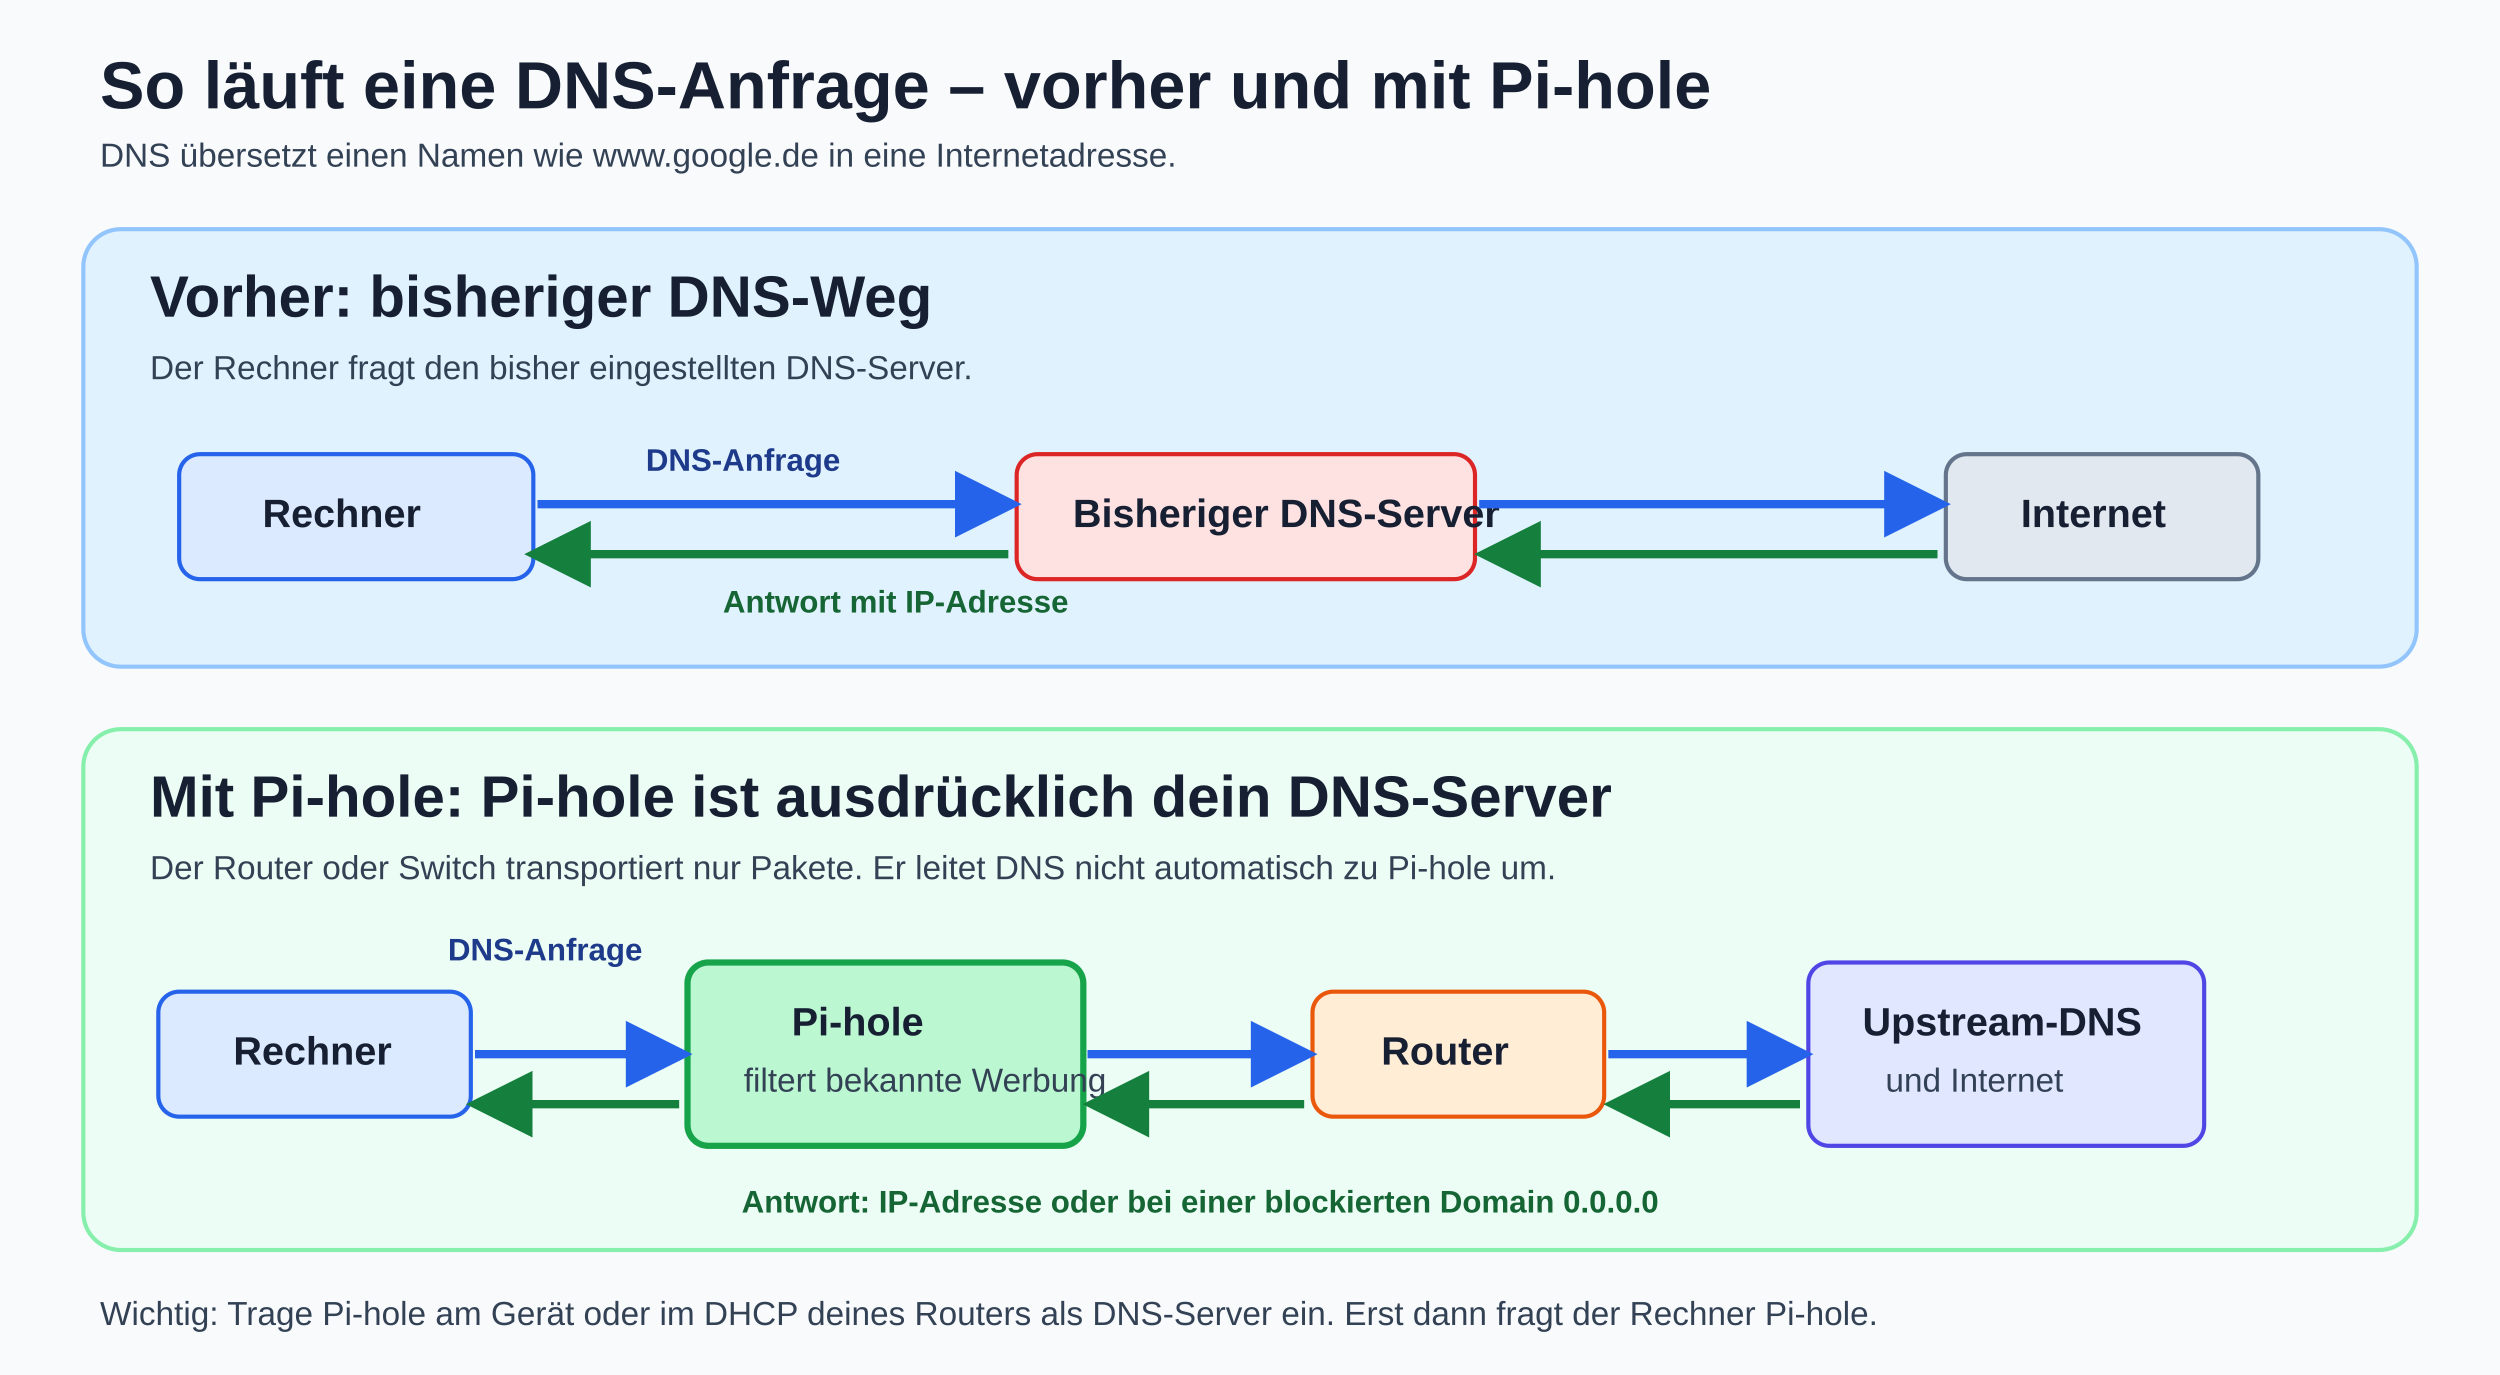
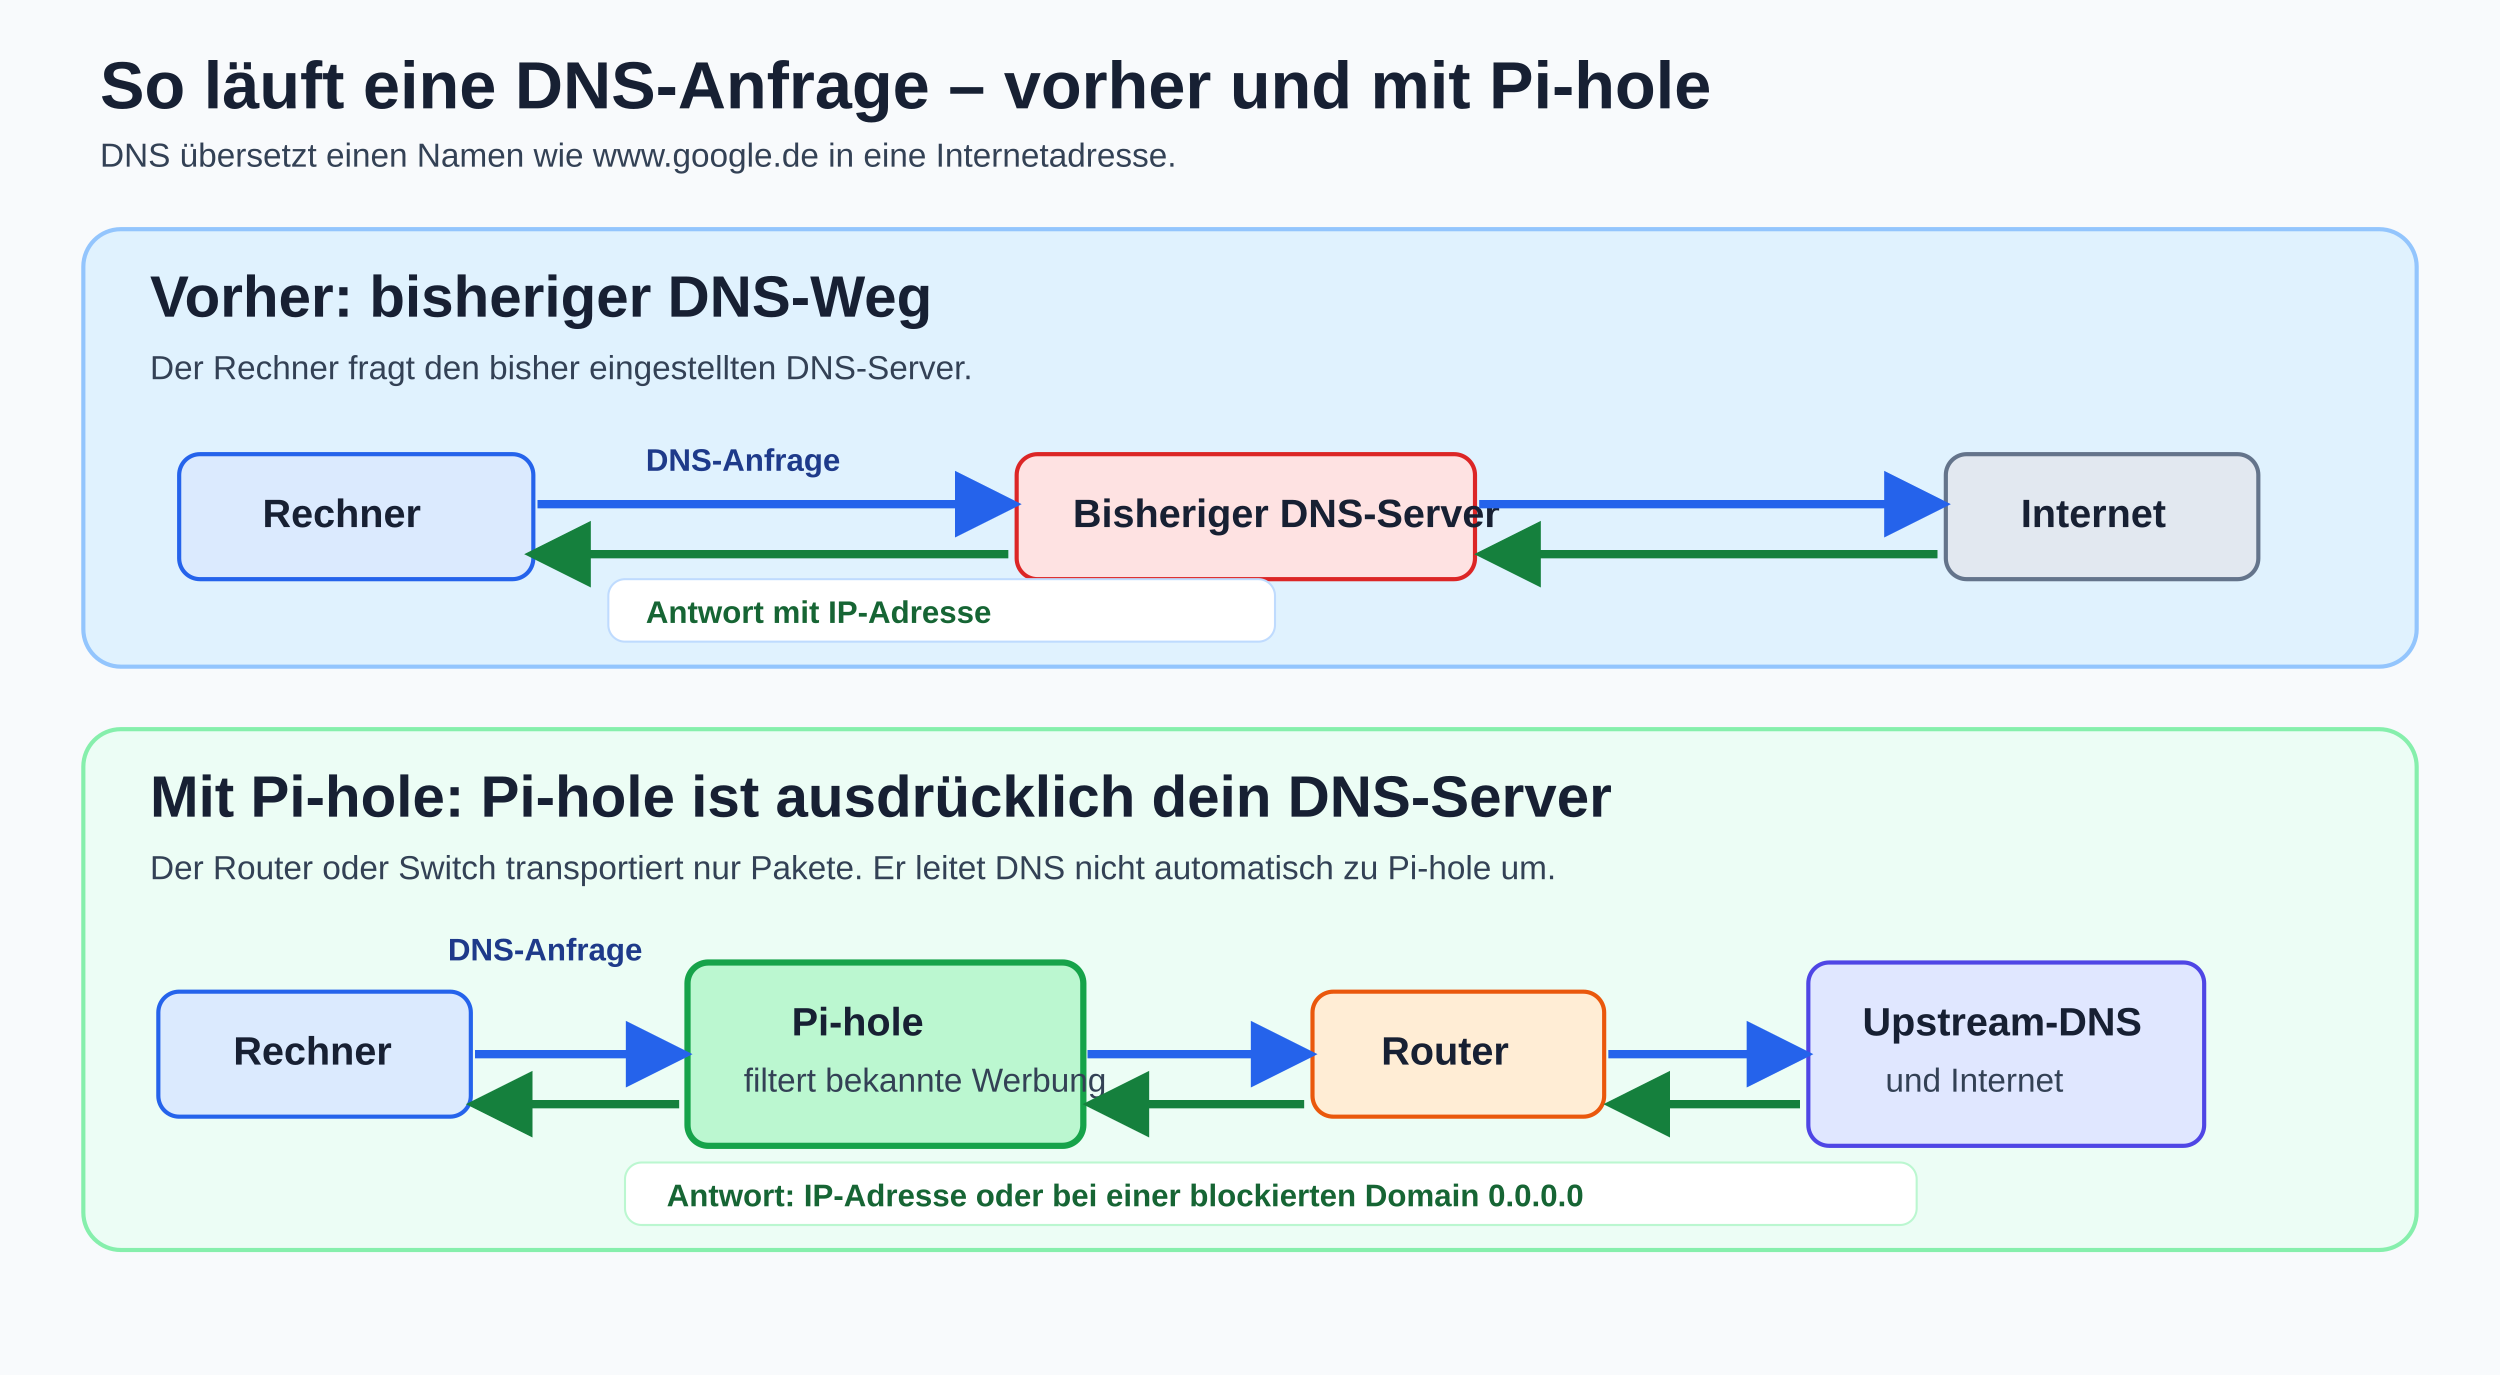
<svg xmlns="http://www.w3.org/2000/svg" width="1200" height="660" viewBox="0 0 1200 660" role="img" aria-labelledby="title desc">
  <defs>
    <marker id="blueArrow" viewBox="0 0 10 10" refX="8" refY="5" markerWidth="8" markerHeight="8" orient="auto">
      <path d="M0 0L10 5L0 10Z" fill="#2563eb" />
    </marker>
    <marker id="greenArrow" viewBox="0 0 10 10" refX="8" refY="5" markerWidth="8" markerHeight="8" orient="auto">
      <path d="M0 0L10 5L0 10Z" fill="#15803d" />
    </marker>
    <style>
      .heading { font: 700 32px Arial, sans-serif; fill: #172033; }
      .panelTitle { font: 700 28px Arial, sans-serif; fill: #172033; }
      .label { font: 700 19px Arial, sans-serif; fill: #172033; }
      .small { font: 500 16px Arial, sans-serif; fill: #334155; }
      .arrowLabel { font: 600 15px Arial, sans-serif; fill: #1e3a8a; }
      .answerLabel { font: 600 15px Arial, sans-serif; fill: #166534; }
    </style>
  </defs>
  <rect width="1200" height="660" fill="#f8fafc" />
  <text x="48" y="52" class="heading">So läuft eine DNS-Anfrage – vorher und mit Pi-hole</text>
  <text x="48" y="80" class="small">DNS übersetzt einen Namen wie www.google.de in eine Internetadresse.</text>
  <rect x="40" y="110" width="1120" height="210" rx="18" fill="#e0f2fe" stroke="#93c5fd" stroke-width="2" />
  <text x="72" y="152" class="panelTitle">Vorher: bisheriger DNS-Weg</text>
  <text x="72" y="182" class="small">Der Rechner fragt den bisher eingestellten DNS-Server.</text>
  <rect x="86" y="218" width="170" height="60" rx="10" fill="#dbeafe" stroke="#2563eb" stroke-width="2" />
  <text x="126" y="253" class="label">Rechner</text>
  <rect x="488" y="218" width="220" height="60" rx="10" fill="#fee2e2" stroke="#dc2626" stroke-width="2" />
  <text x="515" y="253" class="label">Bisheriger DNS-Server</text>
  <rect x="934" y="218" width="150" height="60" rx="10" fill="#e2e8f0" stroke="#64748b" stroke-width="2" />
  <text x="970" y="253" class="label">Internet</text>
  <path d="M258 242 H484" stroke="#2563eb" stroke-width="4" marker-end="url(#blueArrow)" />
  <text x="310" y="226" class="arrowLabel">DNS-Anfrage</text>
  <path d="M710 242 H930" stroke="#2563eb" stroke-width="4" marker-end="url(#blueArrow)" />
  <path d="M930 266 H714" stroke="#15803d" stroke-width="4" marker-end="url(#greenArrow)" />
  <path d="M484 266 H258" stroke="#15803d" stroke-width="4" marker-end="url(#greenArrow)" />
-   <text x="347" y="294" class="answerLabel">Antwort mit IP-Adresse</text>
+   <rect x="292" y="278" width="320" height="30" rx="8" fill="#ffffff" stroke="#bfdbfe" stroke-width="1" />
+   <text x="310" y="299" class="answerLabel">Antwort mit IP-Adresse</text>
  <rect x="40" y="350" width="1120" height="250" rx="18" fill="#ecfdf5" stroke="#86efac" stroke-width="2" />
  <text x="72" y="392" class="panelTitle">Mit Pi-hole: Pi-hole ist ausdrücklich dein DNS-Server</text>
  <text x="72" y="422" class="small">Der Router oder Switch transportiert nur Pakete. Er leitet DNS nicht automatisch zu Pi-hole um.</text>
  <rect x="76" y="476" width="150" height="60" rx="10" fill="#dbeafe" stroke="#2563eb" stroke-width="2" />
  <text x="112" y="511" class="label">Rechner</text>
  <rect x="330" y="462" width="190" height="88" rx="10" fill="#bbf7d0" stroke="#16a34a" stroke-width="3" />
  <text x="380" y="497" class="label">Pi-hole</text>
  <text x="357" y="524" class="small">filtert bekannte Werbung</text>
  <rect x="630" y="476" width="140" height="60" rx="10" fill="#ffedd5" stroke="#ea580c" stroke-width="2" />
  <text x="663" y="511" class="label">Router</text>
  <rect x="868" y="462" width="190" height="88" rx="10" fill="#e0e7ff" stroke="#4f46e5" stroke-width="2" />
  <text x="894" y="497" class="label">Upstream-DNS</text>
  <text x="905" y="524" class="small">und Internet</text>
  <path d="M228 506 H326" stroke="#2563eb" stroke-width="4" marker-end="url(#blueArrow)" />
  <text x="215" y="461" class="arrowLabel">DNS-Anfrage</text>
  <path d="M522 506 H626" stroke="#2563eb" stroke-width="4" marker-end="url(#blueArrow)" />
  <path d="M772 506 H864" stroke="#2563eb" stroke-width="4" marker-end="url(#blueArrow)" />
  <path d="M864 530 H776" stroke="#15803d" stroke-width="4" marker-end="url(#greenArrow)" />
  <path d="M626 530 H526" stroke="#15803d" stroke-width="4" marker-end="url(#greenArrow)" />
  <path d="M326 530 H230" stroke="#15803d" stroke-width="4" marker-end="url(#greenArrow)" />
-   <text x="356" y="582" class="answerLabel">Antwort: IP-Adresse oder bei einer blockierten Domain 0.0.0.0</text>
-   <text x="48" y="636" class="small">Wichtig: Trage Pi-hole am Gerät oder im DHCP deines Routers als DNS-Server ein. Erst dann fragt der Rechner Pi-hole.</text>
+   <rect x="300" y="558" width="620" height="30" rx="8" fill="#ffffff" stroke="#bbf7d0" stroke-width="1" />
+   <text x="320" y="579" class="answerLabel">Antwort: IP-Adresse oder bei einer blockierten Domain 0.0.0.0</text>
</svg>
